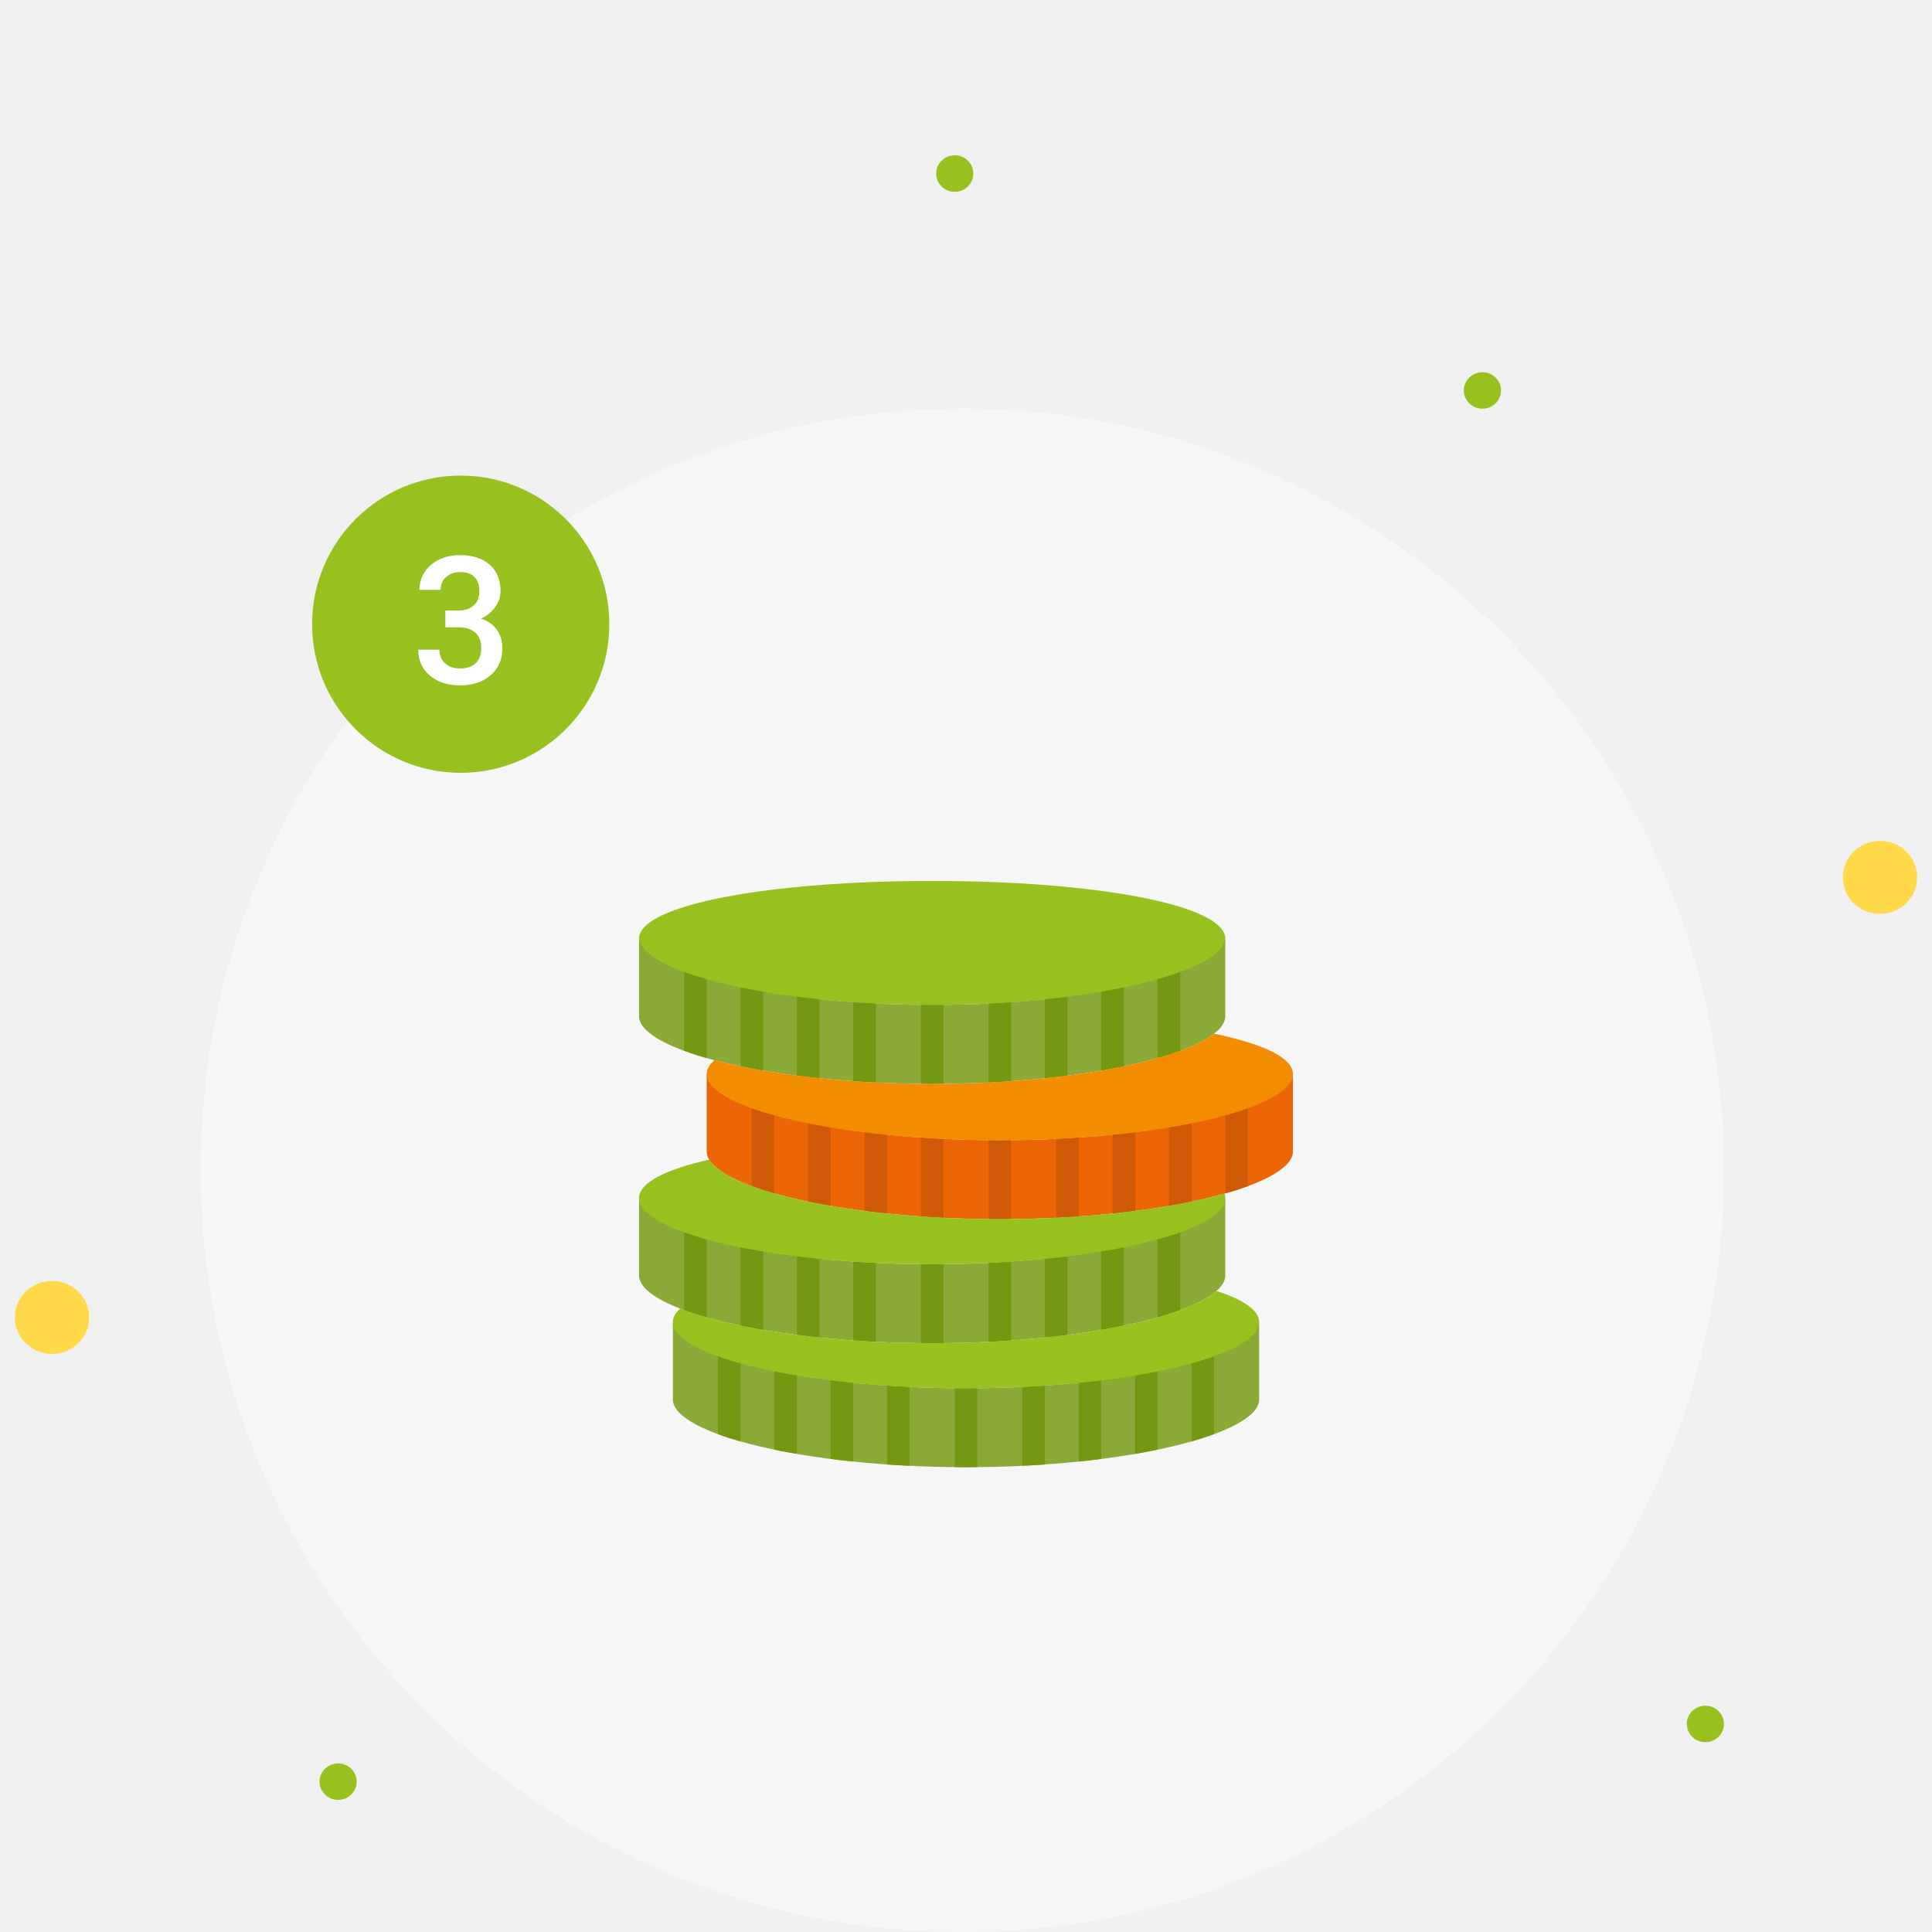
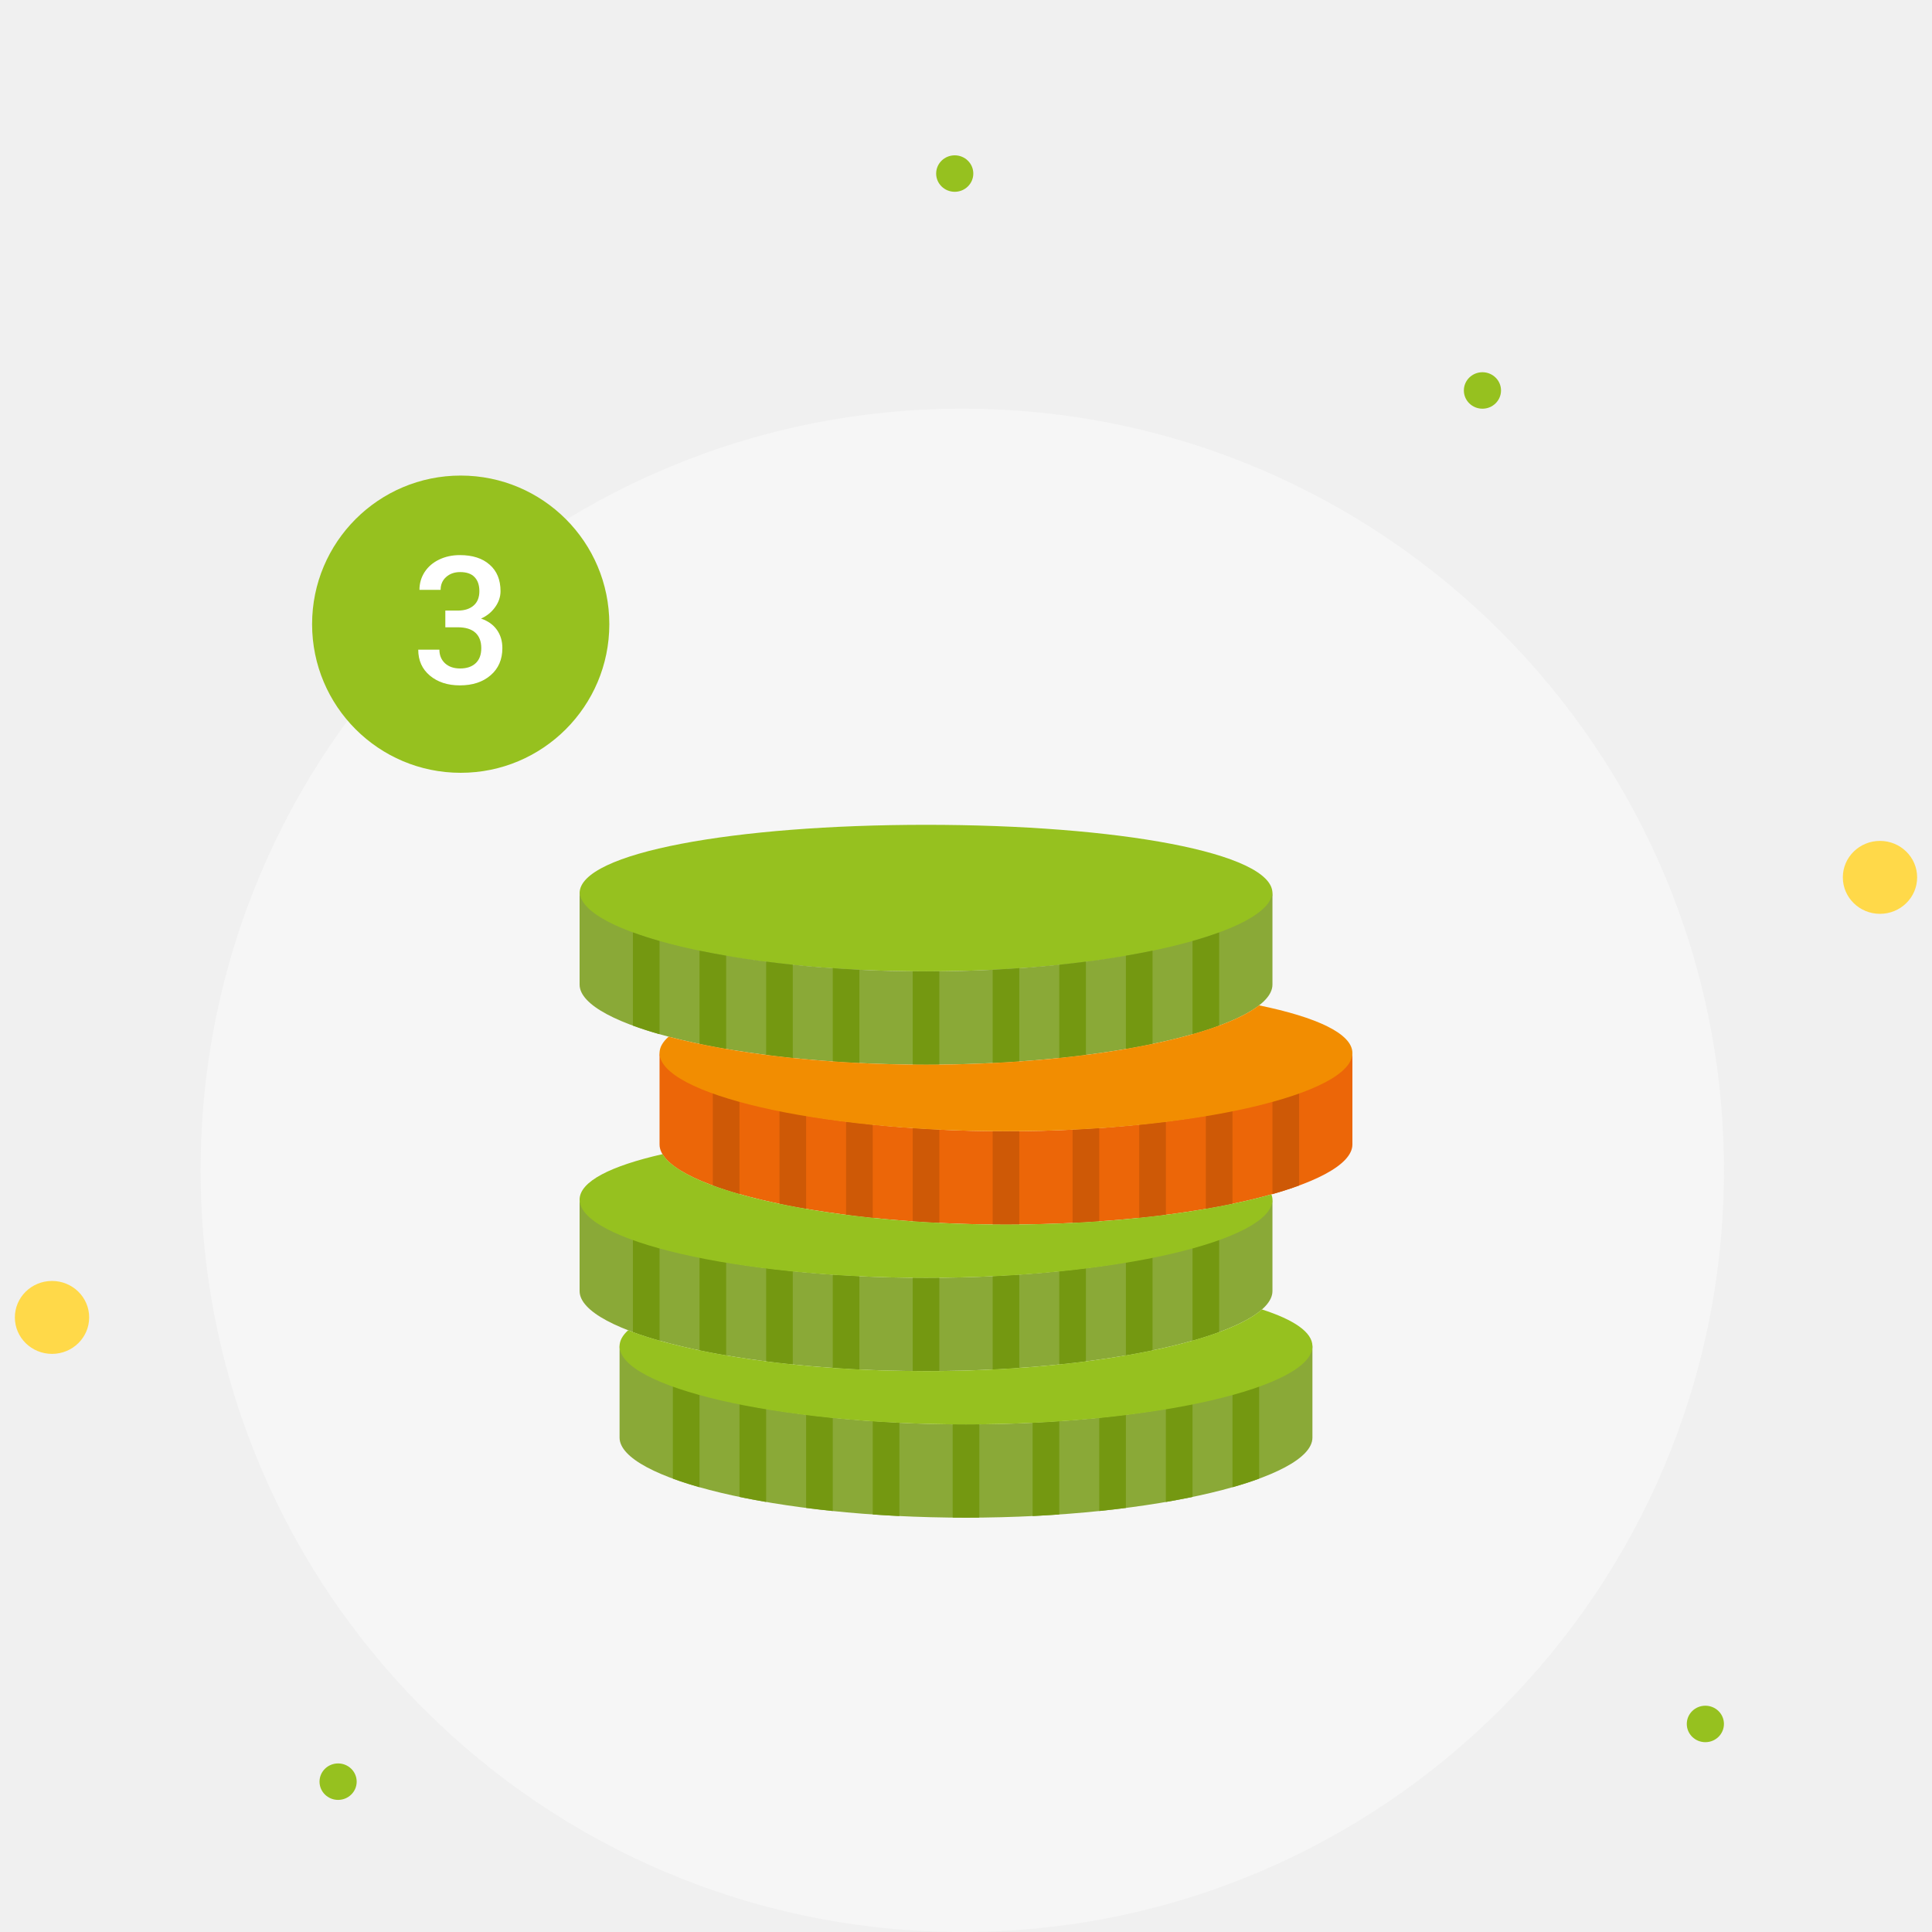
<svg xmlns="http://www.w3.org/2000/svg" width="260" height="260" viewBox="0 0 260 260" fill="none">
  <circle cx="129.5" cy="157.5" r="102.5" fill="#F6F6F6" />
-   <path d="M130 186.828C108.214 186.828 90.552 182.333 90.552 177.724V188.339C90.564 192.945 108.22 197.448 130 197.448C151.78 197.448 169.436 192.945 169.448 188.339V177.724C169.448 182.333 151.786 186.828 130 186.828Z" fill="#8AA937" />
-   <path d="M125.448 170.138C103.662 170.138 86 165.644 86 161.035V171.649C86.012 176.255 103.668 180.759 125.448 180.759C147.228 180.759 164.884 176.255 164.897 171.649V161.035C164.897 165.644 147.234 170.138 125.448 170.138Z" fill="#8AA937" />
-   <path d="M134.552 153.448C112.766 153.448 95.103 148.954 95.103 144.345V154.959C95.116 159.566 112.772 164.069 134.552 164.069C156.332 164.069 173.988 159.566 174 154.959V144.345C174 148.954 156.338 153.448 134.552 153.448Z" fill="#EC6608" />
-   <path d="M164.897 126.335C164.897 130.943 147.234 135.241 125.448 135.241C103.662 135.241 86 130.943 86 126.335C86 121.726 103.662 118.552 125.448 118.552C147.234 118.552 164.897 121.726 164.897 126.335Z" fill="#96C11F" />
-   <path d="M125.448 135.241C103.662 135.241 86 130.747 86 126.138V136.753C86.012 141.359 103.668 145.862 125.448 145.862C147.228 145.862 164.884 141.359 164.897 136.753V126.138C164.897 130.747 147.234 135.241 125.448 135.241Z" fill="#8AA937" />
-   <path d="M92.069 130.802V141.415C92.992 141.755 94.002 142.083 95.103 142.395V131.781C94.002 131.468 92.992 131.14 92.069 130.802Z" fill="#749811" />
-   <path d="M155.793 131.781V142.395C156.895 142.083 157.905 141.755 158.828 141.415V130.802C157.905 131.142 156.895 131.468 155.793 131.781Z" fill="#749811" />
-   <path d="M99.655 132.882V143.498C100.626 143.7 101.638 143.891 102.69 144.072V133.456C101.638 133.275 100.626 133.084 99.655 132.882Z" fill="#749811" />
-   <path d="M148.207 133.456V144.073C149.258 143.891 150.27 143.7 151.241 143.498V132.882C150.27 133.084 149.258 133.275 148.207 133.456Z" fill="#749811" />
-   <path d="M107.241 134.132V144.75C108.231 144.877 109.24 144.996 110.276 145.102V134.484C109.24 134.378 108.231 134.258 107.241 134.132Z" fill="#749811" />
-   <path d="M140.621 134.486V145.104C141.657 144.996 142.666 144.877 143.655 144.752V134.132C142.666 134.261 141.657 134.38 140.621 134.486Z" fill="#749811" />
-   <path d="M114.828 134.876V145.495C115.824 145.565 116.835 145.627 117.862 145.677V135.056C116.835 135.006 115.824 134.945 114.828 134.876Z" fill="#749811" />
-   <path d="M133.034 135.056V145.677C134.062 145.627 135.072 145.565 136.069 145.495V134.876C135.072 134.945 134.062 135.006 133.034 135.056Z" fill="#749811" />
-   <path d="M125.448 135.241C124.94 135.241 124.435 135.237 123.931 135.232V145.853C124.435 145.858 124.94 145.862 125.448 145.862C125.957 145.862 126.462 145.858 126.966 145.853V135.232C126.462 135.237 125.957 135.241 125.448 135.241Z" fill="#749811" />
-   <path d="M101.172 149.009V159.622C102.095 159.962 103.105 160.29 104.207 160.602V149.988C103.105 149.675 102.095 149.347 101.172 149.009Z" fill="#CE5906" />
-   <path d="M164.897 149.988V160.602C165.998 160.29 167.009 159.962 167.931 159.622V149.009C167.009 149.349 165.998 149.675 164.897 149.988Z" fill="#CE5906" />
-   <path d="M108.759 151.089V161.705C109.73 161.907 110.742 162.098 111.793 162.279V151.662C110.742 151.482 109.73 151.291 108.759 151.089Z" fill="#CE5906" />
-   <path d="M157.31 151.662V162.28C158.362 162.098 159.374 161.907 160.345 161.705V151.089C159.374 151.291 158.362 151.482 157.31 151.662Z" fill="#CE5906" />
-   <path d="M116.345 152.341V162.958C117.334 163.086 118.343 163.204 119.379 163.31V152.693C118.343 152.585 117.334 152.467 116.345 152.341Z" fill="#CE5906" />
-   <path d="M149.724 152.691V163.31C150.76 163.203 151.769 163.084 152.759 162.958V152.341C151.769 152.468 150.76 152.586 149.724 152.691Z" fill="#CE5906" />
-   <path d="M123.931 153.082V163.702C124.928 163.771 125.938 163.834 126.966 163.884V153.263C125.938 153.213 124.928 153.152 123.931 153.082Z" fill="#CE5906" />
-   <path d="M142.138 153.263V163.884C143.165 163.834 144.176 163.771 145.172 163.702V153.082C144.176 153.152 143.165 153.213 142.138 153.263Z" fill="#CE5906" />
-   <path d="M134.552 153.448C134.043 153.448 133.538 153.444 133.034 153.439V164.06C133.538 164.064 134.043 164.069 134.552 164.069C135.06 164.069 135.565 164.064 136.069 164.06V153.439C135.565 153.444 135.06 153.448 134.552 153.448Z" fill="#CE5906" />
-   <path d="M92.069 165.699V176.312C92.992 176.652 94.002 176.978 95.103 177.292V166.677C94.002 166.365 92.992 166.037 92.069 165.699Z" fill="#749811" />
-   <path d="M155.793 166.677V177.292C156.895 176.979 157.905 176.652 158.828 176.312V165.699C157.905 166.039 156.895 166.365 155.793 166.677Z" fill="#749811" />
-   <path d="M99.655 167.779V178.395C100.626 178.596 101.638 178.788 102.69 178.968V168.352C101.638 168.172 100.626 167.98 99.655 167.779Z" fill="#749811" />
-   <path d="M148.207 168.352V178.97C149.258 178.788 150.27 178.596 151.241 178.395V167.779C150.27 167.98 149.258 168.172 148.207 168.352Z" fill="#749811" />
-   <path d="M107.241 169.03V179.648C108.231 179.775 109.24 179.894 110.276 180V169.382C109.24 169.275 108.231 169.156 107.241 169.03Z" fill="#749811" />
-   <path d="M140.621 169.381V180C141.657 179.892 142.666 179.774 143.655 179.648V169.03C142.666 169.158 141.657 169.276 140.621 169.381Z" fill="#749811" />
-   <path d="M114.828 169.772V180.391C115.824 180.461 116.835 180.523 117.862 180.573V169.953C116.835 169.903 115.824 169.842 114.828 169.772Z" fill="#749811" />
-   <path d="M133.034 169.953V180.573C134.062 180.523 135.072 180.461 136.069 180.391V169.772C135.072 169.842 134.062 169.903 133.034 169.953Z" fill="#749811" />
-   <path d="M125.448 170.138C124.94 170.138 124.435 170.133 123.931 170.129V180.75C124.435 180.754 124.94 180.759 125.448 180.759C125.957 180.759 126.462 180.754 126.966 180.75V170.129C126.462 170.133 125.957 170.138 125.448 170.138Z" fill="#749811" />
-   <path d="M96.621 182.388V193.001C97.543 193.341 98.554 193.667 99.655 193.982V183.367C98.554 183.054 97.543 182.727 96.621 182.388Z" fill="#749811" />
-   <path d="M160.345 183.367V193.982C161.446 193.669 162.457 193.341 163.379 193.001V182.388C162.457 182.728 161.446 183.054 160.345 183.367Z" fill="#749811" />
-   <path d="M104.207 184.468V195.084C105.178 195.286 106.19 195.477 107.241 195.658V185.042C106.19 184.861 105.178 184.67 104.207 184.468Z" fill="#749811" />
-   <path d="M152.759 185.042V195.659C153.81 195.477 154.822 195.286 155.793 195.084V184.468C154.822 184.67 153.81 184.861 152.759 185.042Z" fill="#749811" />
-   <path d="M111.793 185.72V196.338C112.782 196.465 113.791 196.583 114.828 196.69V186.072C113.791 185.964 112.782 185.846 111.793 185.72Z" fill="#749811" />
-   <path d="M145.172 186.071V196.69C146.209 196.582 147.218 196.464 148.207 196.338V185.72C147.218 185.847 146.209 185.966 145.172 186.071Z" fill="#749811" />
-   <path d="M119.379 186.462V197.081C120.376 197.151 121.387 197.213 122.414 197.263V186.642C121.387 186.592 120.376 186.532 119.379 186.462Z" fill="#749811" />
-   <path d="M137.586 186.642V197.263C138.613 197.213 139.624 197.151 140.621 197.081V186.462C139.624 186.532 138.613 186.592 137.586 186.642Z" fill="#749811" />
-   <path d="M130 186.828C129.492 186.828 128.986 186.823 128.483 186.819V197.439C128.986 197.444 129.492 197.448 130 197.448C130.508 197.448 131.014 197.444 131.517 197.439V186.819C131.014 186.823 130.508 186.828 130 186.828Z" fill="#749811" />
-   <path d="M163.701 173.737C159.392 177.527 143.902 180.759 125.448 180.759C111.019 180.759 98.406 178.782 91.529 176.108C90.896 176.682 90.552 177.289 90.552 177.921C90.552 182.531 108.214 186.828 130 186.828C151.788 186.828 169.448 182.531 169.448 177.921C169.448 176.333 167.347 174.913 163.701 173.737Z" fill="#96C11F" />
-   <path d="M134.552 164.069C114.504 164.069 97.962 160.253 95.446 156.053C89.561 157.387 86 159.164 86 161.232C86 165.839 103.662 170.138 125.448 170.138C147.234 170.138 164.897 165.839 164.897 161.232C164.897 161.028 164.851 160.83 164.783 160.632C157.547 162.668 146.693 164.069 134.552 164.069Z" fill="#96C11F" />
-   <path d="M163.369 139.109C158.649 142.78 143.464 145.862 125.448 145.862C113.814 145.862 103.359 144.575 96.138 142.676C95.469 143.267 95.103 143.89 95.103 144.542C95.103 149.151 112.766 153.448 134.552 153.448C156.338 153.448 174 149.151 174 144.542C174 142.339 169.96 140.465 163.369 139.109Z" fill="#F28D01" />
+   <path d="M130 191.689C104.253 191.689 83.379 186.378 83.379 180.931V193.475C83.394 198.919 104.26 204.241 130 204.241C155.74 204.241 176.606 198.919 176.621 193.475V180.931C176.621 186.378 155.747 191.689 130 191.689Z" fill="#8AA937" />
+   <path d="M124.621 171.966C98.874 171.966 78 166.654 78 161.207V173.752C78.014 179.195 98.881 184.517 124.621 184.517C150.361 184.517 171.227 179.195 171.241 173.752V161.207C171.241 166.654 150.368 171.966 124.621 171.966Z" fill="#8AA937" />
+   <path d="M135.379 152.241C109.632 152.241 88.759 146.93 88.759 141.482V154.027C88.773 159.471 109.639 164.793 135.379 164.793C161.119 164.793 181.986 159.471 182 154.027V141.482C182 146.93 161.127 152.241 135.379 152.241Z" fill="#EC6608" />
+   <path d="M171.241 120.199C171.241 125.644 150.368 130.724 124.621 130.724C98.874 130.724 78 125.644 78 120.199C78 114.751 98.874 111 124.621 111C150.368 111 171.241 114.751 171.241 120.199Z" fill="#96C11F" />
+   <path d="M124.621 130.724C98.874 130.724 78 125.413 78 119.966V132.51C78.014 137.954 98.881 143.276 124.621 143.276C150.361 143.276 171.227 137.954 171.241 132.51V119.966C171.241 125.413 150.368 130.724 124.621 130.724Z" fill="#8AA937" />
+   <path d="M85.172 125.478V138.02C86.263 138.422 87.457 138.809 88.759 139.179V126.634C87.457 126.265 86.263 125.877 85.172 125.478Z" fill="#749811" />
+   <path d="M160.483 126.634V139.179C161.785 138.809 162.979 138.422 164.069 138.02V125.478C162.979 125.879 161.785 126.265 160.483 126.634Z" fill="#749811" />
+   <path d="M94.138 127.936V140.482C95.285 140.72 96.481 140.946 97.724 141.16V128.613C96.481 128.4 95.285 128.174 94.138 127.936Z" fill="#749811" />
+   <path d="M151.517 128.613V141.161C152.76 140.946 153.956 140.72 155.103 140.482V127.936C153.956 128.174 152.76 128.4 151.517 128.613Z" fill="#749811" />
+   <path d="M103.103 129.413V141.961C104.272 142.112 105.465 142.252 106.69 142.377V129.829C105.465 129.704 104.272 129.562 103.103 129.413Z" fill="#749811" />
+   <path d="M142.552 129.831V142.379C143.776 142.252 144.969 142.112 146.138 141.963V129.413C144.969 129.565 143.776 129.705 142.552 129.831Z" fill="#749811" />
+   <path d="M112.069 130.292V142.842C113.247 142.924 114.441 142.998 115.655 143.057V130.505C114.441 130.446 113.247 130.374 112.069 130.292Z" fill="#749811" />
+   <path d="M133.586 130.505V143.057C134.8 142.998 135.994 142.924 137.172 142.842V130.292C135.994 130.374 134.8 130.446 133.586 130.505Z" fill="#749811" />
+   <path d="M124.621 130.725C124.02 130.725 123.423 130.719 122.828 130.714V143.266C123.423 143.271 124.02 143.276 124.621 143.276C125.221 143.276 125.819 143.271 126.414 143.266V130.714C125.819 130.719 125.221 130.725 124.621 130.725Z" fill="#749811" />
+   <path d="M95.931 146.994V159.537C97.021 159.939 98.215 160.326 99.517 160.695V148.151C98.215 147.781 97.021 147.394 95.931 146.994Z" fill="#CE5906" />
+   <path d="M171.241 148.151V160.695C172.543 160.326 173.737 159.939 174.828 159.537V146.994C173.737 147.396 172.543 147.781 171.241 148.151Z" fill="#CE5906" />
+   <path d="M104.897 149.453V161.999C106.044 162.238 107.24 162.464 108.483 162.677V150.131C107.24 149.918 106.044 149.692 104.897 149.453Z" fill="#CE5906" />
+   <path d="M162.276 150.131V162.679C163.519 162.464 164.715 162.238 165.862 161.999V149.453C164.715 149.692 163.519 149.918 162.276 150.131Z" fill="#CE5906" />
+   <path d="M113.862 150.933V163.481C115.031 163.631 116.224 163.771 117.448 163.897V151.349C116.224 151.221 115.031 151.081 113.862 150.933Z" fill="#CE5906" />
+   <path d="M153.31 151.347V163.897C154.535 163.769 155.727 163.63 156.897 163.481V150.933C155.727 151.083 154.535 151.223 153.31 151.347Z" fill="#CE5906" />
+   <path d="M122.828 151.809V164.359C124.006 164.441 125.2 164.515 126.414 164.574V152.022C125.2 151.963 124.006 151.891 122.828 151.809Z" fill="#CE5906" />
+   <path d="M144.345 152.022V164.574C145.559 164.515 146.753 164.441 147.931 164.359V151.809C146.753 151.891 145.559 151.963 144.345 152.022Z" fill="#CE5906" />
+   <path d="M135.379 152.241C134.779 152.241 134.181 152.236 133.586 152.23V164.782C134.181 164.788 134.779 164.793 135.379 164.793C135.98 164.793 136.577 164.788 137.172 164.782V152.23C136.577 152.236 135.98 152.241 135.379 152.241Z" fill="#CE5906" />
+   <path d="M85.172 166.719V179.262C86.263 179.663 87.457 180.049 88.759 180.42V167.875C87.457 167.506 86.263 167.119 85.172 166.719Z" fill="#749811" />
+   <path d="M160.483 167.875V180.42C161.785 180.05 162.979 179.663 164.069 179.262V166.719C162.979 167.12 161.785 167.506 160.483 167.875Z" fill="#749811" />
+   <path d="M94.138 169.177V181.723C95.285 181.962 96.481 182.188 97.724 182.401V169.855C96.481 169.641 95.285 169.415 94.138 169.177Z" fill="#749811" />
+   <path d="M151.517 169.855V182.403C152.76 182.188 153.956 181.962 155.103 181.723V169.177C153.956 169.415 152.76 169.641 151.517 169.855Z" fill="#749811" />
+   <path d="M103.103 170.656V183.204C104.272 183.355 105.465 183.495 106.69 183.62V171.072C105.465 170.945 104.272 170.805 103.103 170.656Z" fill="#749811" />
+   <path d="M142.552 171.07V183.62C143.776 183.493 144.969 183.353 146.138 183.204V170.656C144.969 170.807 143.776 170.947 142.552 171.07Z" fill="#749811" />
+   <path d="M112.069 171.533V184.083C113.247 184.166 114.441 184.239 115.655 184.298V171.747C114.441 171.687 113.247 171.616 112.069 171.533Z" fill="#749811" />
+   <path d="M133.586 171.747V184.298C134.8 184.239 135.994 184.166 137.172 184.083V171.533C135.994 171.616 134.8 171.687 133.586 171.747Z" fill="#749811" />
+   <path d="M124.621 171.966C124.02 171.966 123.423 171.96 122.828 171.955V184.507C123.423 184.512 124.02 184.518 124.621 184.518C125.221 184.518 125.819 184.512 126.414 184.507V171.955C125.819 171.96 125.221 171.966 124.621 171.966Z" fill="#749811" />
+   <path d="M90.552 186.443V198.986C91.642 199.388 92.836 199.773 94.138 200.144V187.6C92.836 187.231 91.642 186.843 90.552 186.443Z" fill="#749811" />
+   <path d="M165.862 187.6V200.144C167.164 199.775 168.358 199.388 169.448 198.986V186.443C168.358 186.845 167.164 187.231 165.862 187.6Z" fill="#749811" />
+   <path d="M99.517 188.901V201.448C100.665 201.686 101.861 201.912 103.103 202.126V189.579C101.861 189.366 100.665 189.14 99.517 188.901Z" fill="#749811" />
+   <path d="M156.897 189.579V202.127C158.139 201.912 159.335 201.686 160.483 201.448V188.901C159.335 189.14 158.139 189.366 156.897 189.579Z" fill="#749811" />
+   <path d="M108.483 190.381V202.929C109.652 203.08 110.844 203.219 112.069 203.345V190.797C110.844 190.67 109.652 190.53 108.483 190.381Z" fill="#749811" />
+   <path d="M147.931 190.795V203.345C149.156 203.218 150.348 203.078 151.517 202.929V190.381C150.348 190.531 149.156 190.671 147.931 190.795Z" fill="#749811" />
+   <path d="M117.448 191.258V203.808C118.626 203.89 119.821 203.964 121.034 204.023V191.471C119.821 191.412 118.626 191.34 117.448 191.258Z" fill="#749811" />
+   <path d="M138.966 191.471V204.023C140.18 203.964 141.374 203.89 142.552 203.808V191.258C141.374 191.34 140.18 191.412 138.966 191.471Z" fill="#749811" />
+   <path d="M130 191.69C129.399 191.69 128.802 191.685 128.207 191.68V204.231C128.802 204.237 129.399 204.242 130 204.242C130.601 204.242 131.198 204.237 131.793 204.231V191.68C131.198 191.685 130.601 191.69 130 191.69Z" fill="#749811" />
+   <path d="M169.828 176.219C164.736 180.698 146.43 184.517 124.621 184.517C107.568 184.517 92.662 182.181 84.534 179.021C83.786 179.699 83.379 180.416 83.379 181.164C83.379 186.612 104.253 191.69 130 191.69C155.749 191.69 176.621 186.612 176.621 181.164C176.621 179.287 174.137 177.608 169.828 176.219Z" fill="#96C11F" />
+   <path d="M135.379 164.793C111.687 164.793 92.137 160.284 89.164 155.32C82.208 156.896 78 158.996 78 161.44C78 166.886 98.874 171.966 124.621 171.966C150.368 171.966 171.241 166.886 171.241 161.44C171.241 161.2 171.188 160.965 171.107 160.732C162.556 163.138 149.728 164.793 135.379 164.793Z" fill="#96C11F" />
+   <path d="M169.436 135.295C163.857 139.634 145.912 143.276 124.621 143.276C110.871 143.276 98.515 141.755 89.982 139.511C89.191 140.21 88.759 140.945 88.759 141.716C88.759 147.163 109.632 152.242 135.379 152.242C161.127 152.242 182 147.163 182 141.716C182 139.112 177.225 136.898 169.436 135.295Z" fill="#F28D01" />
  <ellipse cx="7" cy="177.292" rx="5" ry="4.908" fill="#FFD949" />
  <ellipse cx="253" cy="118.072" rx="5" ry="4.908" fill="#FFD949" />
  <ellipse cx="128.483" cy="23.357" rx="2.5" ry="2.454" fill="#96C11F" />
-   <ellipse cx="199.5" cy="52.546" rx="2.5" ry="2.454" fill="#96C11F" />
+   <ellipse cx="199.5" cy="52.547" rx="2.5" ry="2.454" fill="#96C11F" />
  <ellipse cx="45.5" cy="239.768" rx="2.5" ry="2.454" fill="#96C11F" />
-   <ellipse cx="229.5" cy="232" rx="2.5" ry="2.454" fill="#96C11F" />
+   <ellipse cx="229.5" cy="232.001" rx="2.5" ry="2.454" fill="#96C11F" />
  <circle cx="62" cy="84" r="20" fill="#96C11F" />
  <path d="M59.93 82.168H61.664C62.539 82.16 63.23 81.934 63.738 81.488C64.254 81.043 64.512 80.398 64.512 79.555C64.512 78.742 64.297 78.113 63.867 77.668C63.445 77.215 62.797 76.988 61.922 76.988C61.156 76.988 60.527 77.211 60.035 77.656C59.543 78.094 59.297 78.668 59.297 79.379H56.449C56.449 78.504 56.68 77.707 57.141 76.988C57.609 76.269 58.258 75.711 59.086 75.312C59.922 74.906 60.855 74.703 61.887 74.703C63.59 74.703 64.926 75.133 65.894 75.992C66.871 76.844 67.359 78.031 67.359 79.555C67.359 80.32 67.113 81.043 66.621 81.723C66.137 82.394 65.508 82.902 64.734 83.246C65.672 83.566 66.383 84.07 66.867 84.758C67.359 85.445 67.606 86.266 67.606 87.219C67.606 88.75 67.078 89.969 66.023 90.875C64.977 91.781 63.598 92.234 61.887 92.234C60.246 92.234 58.902 91.797 57.855 90.922C56.809 90.047 56.285 88.883 56.285 87.43H59.133C59.133 88.18 59.383 88.789 59.883 89.258C60.391 89.727 61.07 89.961 61.922 89.961C62.805 89.961 63.5 89.727 64.008 89.258C64.516 88.789 64.769 88.109 64.769 87.219C64.769 86.32 64.504 85.629 63.973 85.144C63.441 84.66 62.652 84.418 61.605 84.418H59.93V82.168Z" fill="white" />
</svg>
